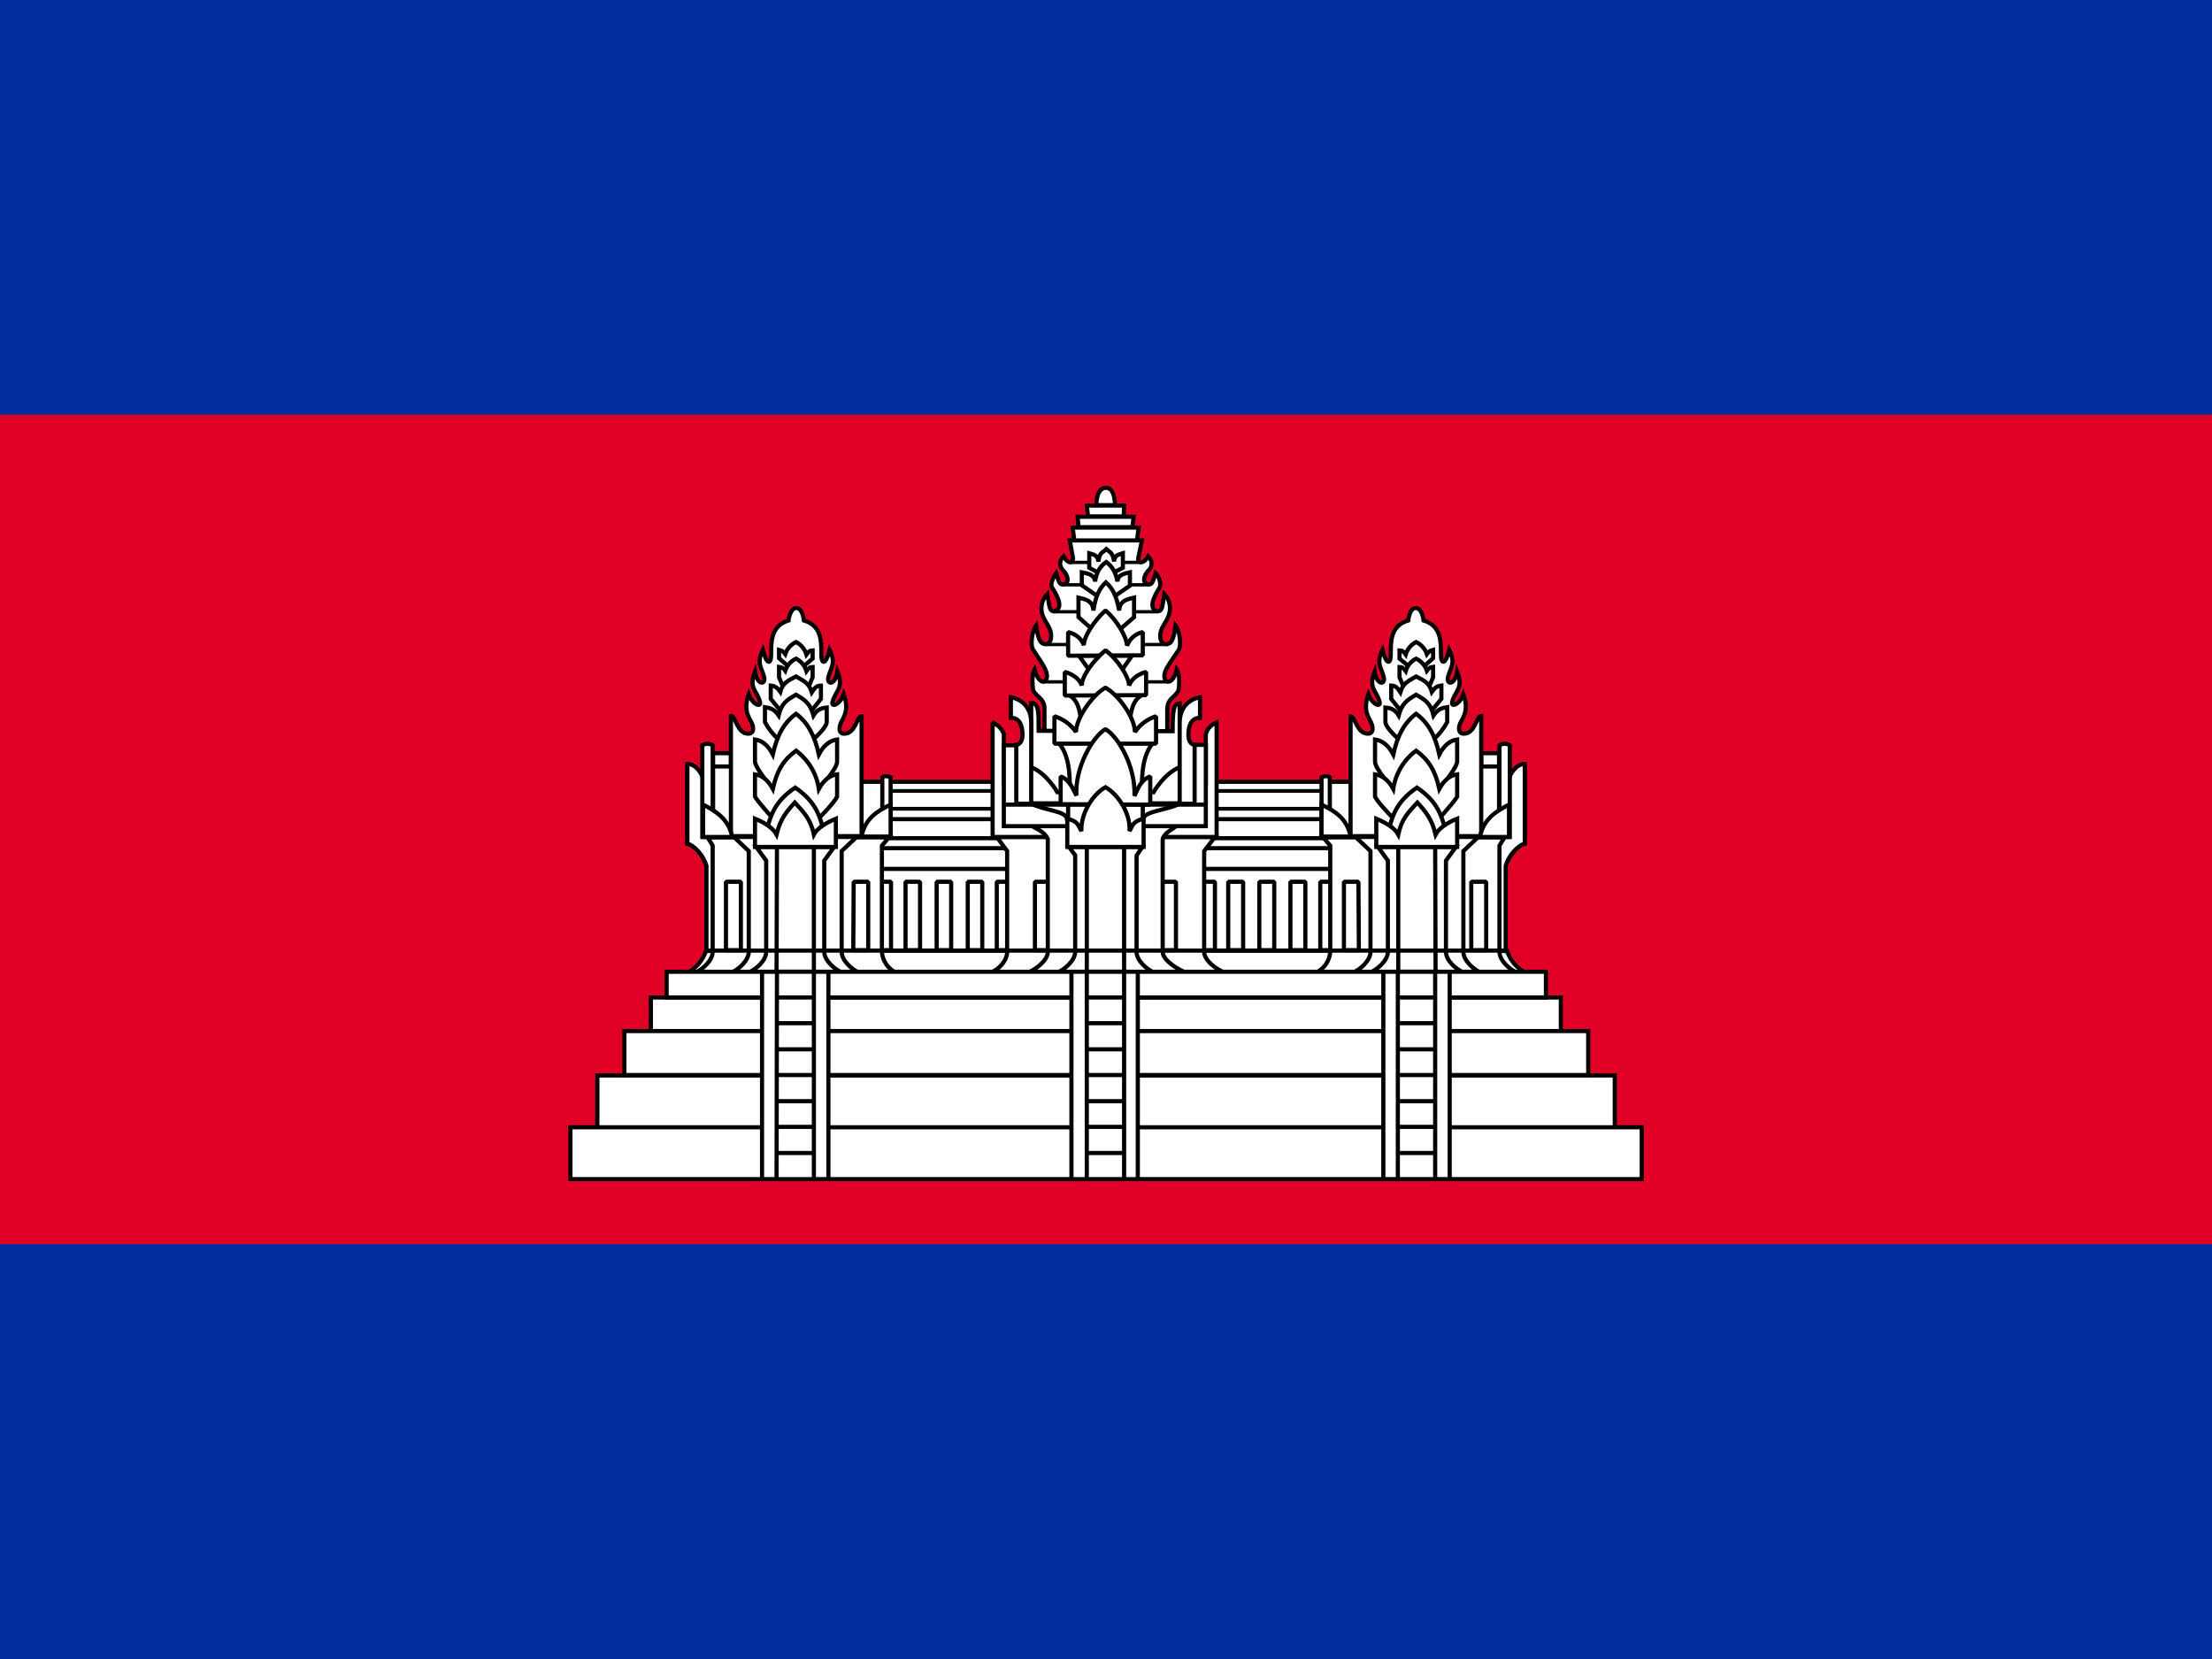
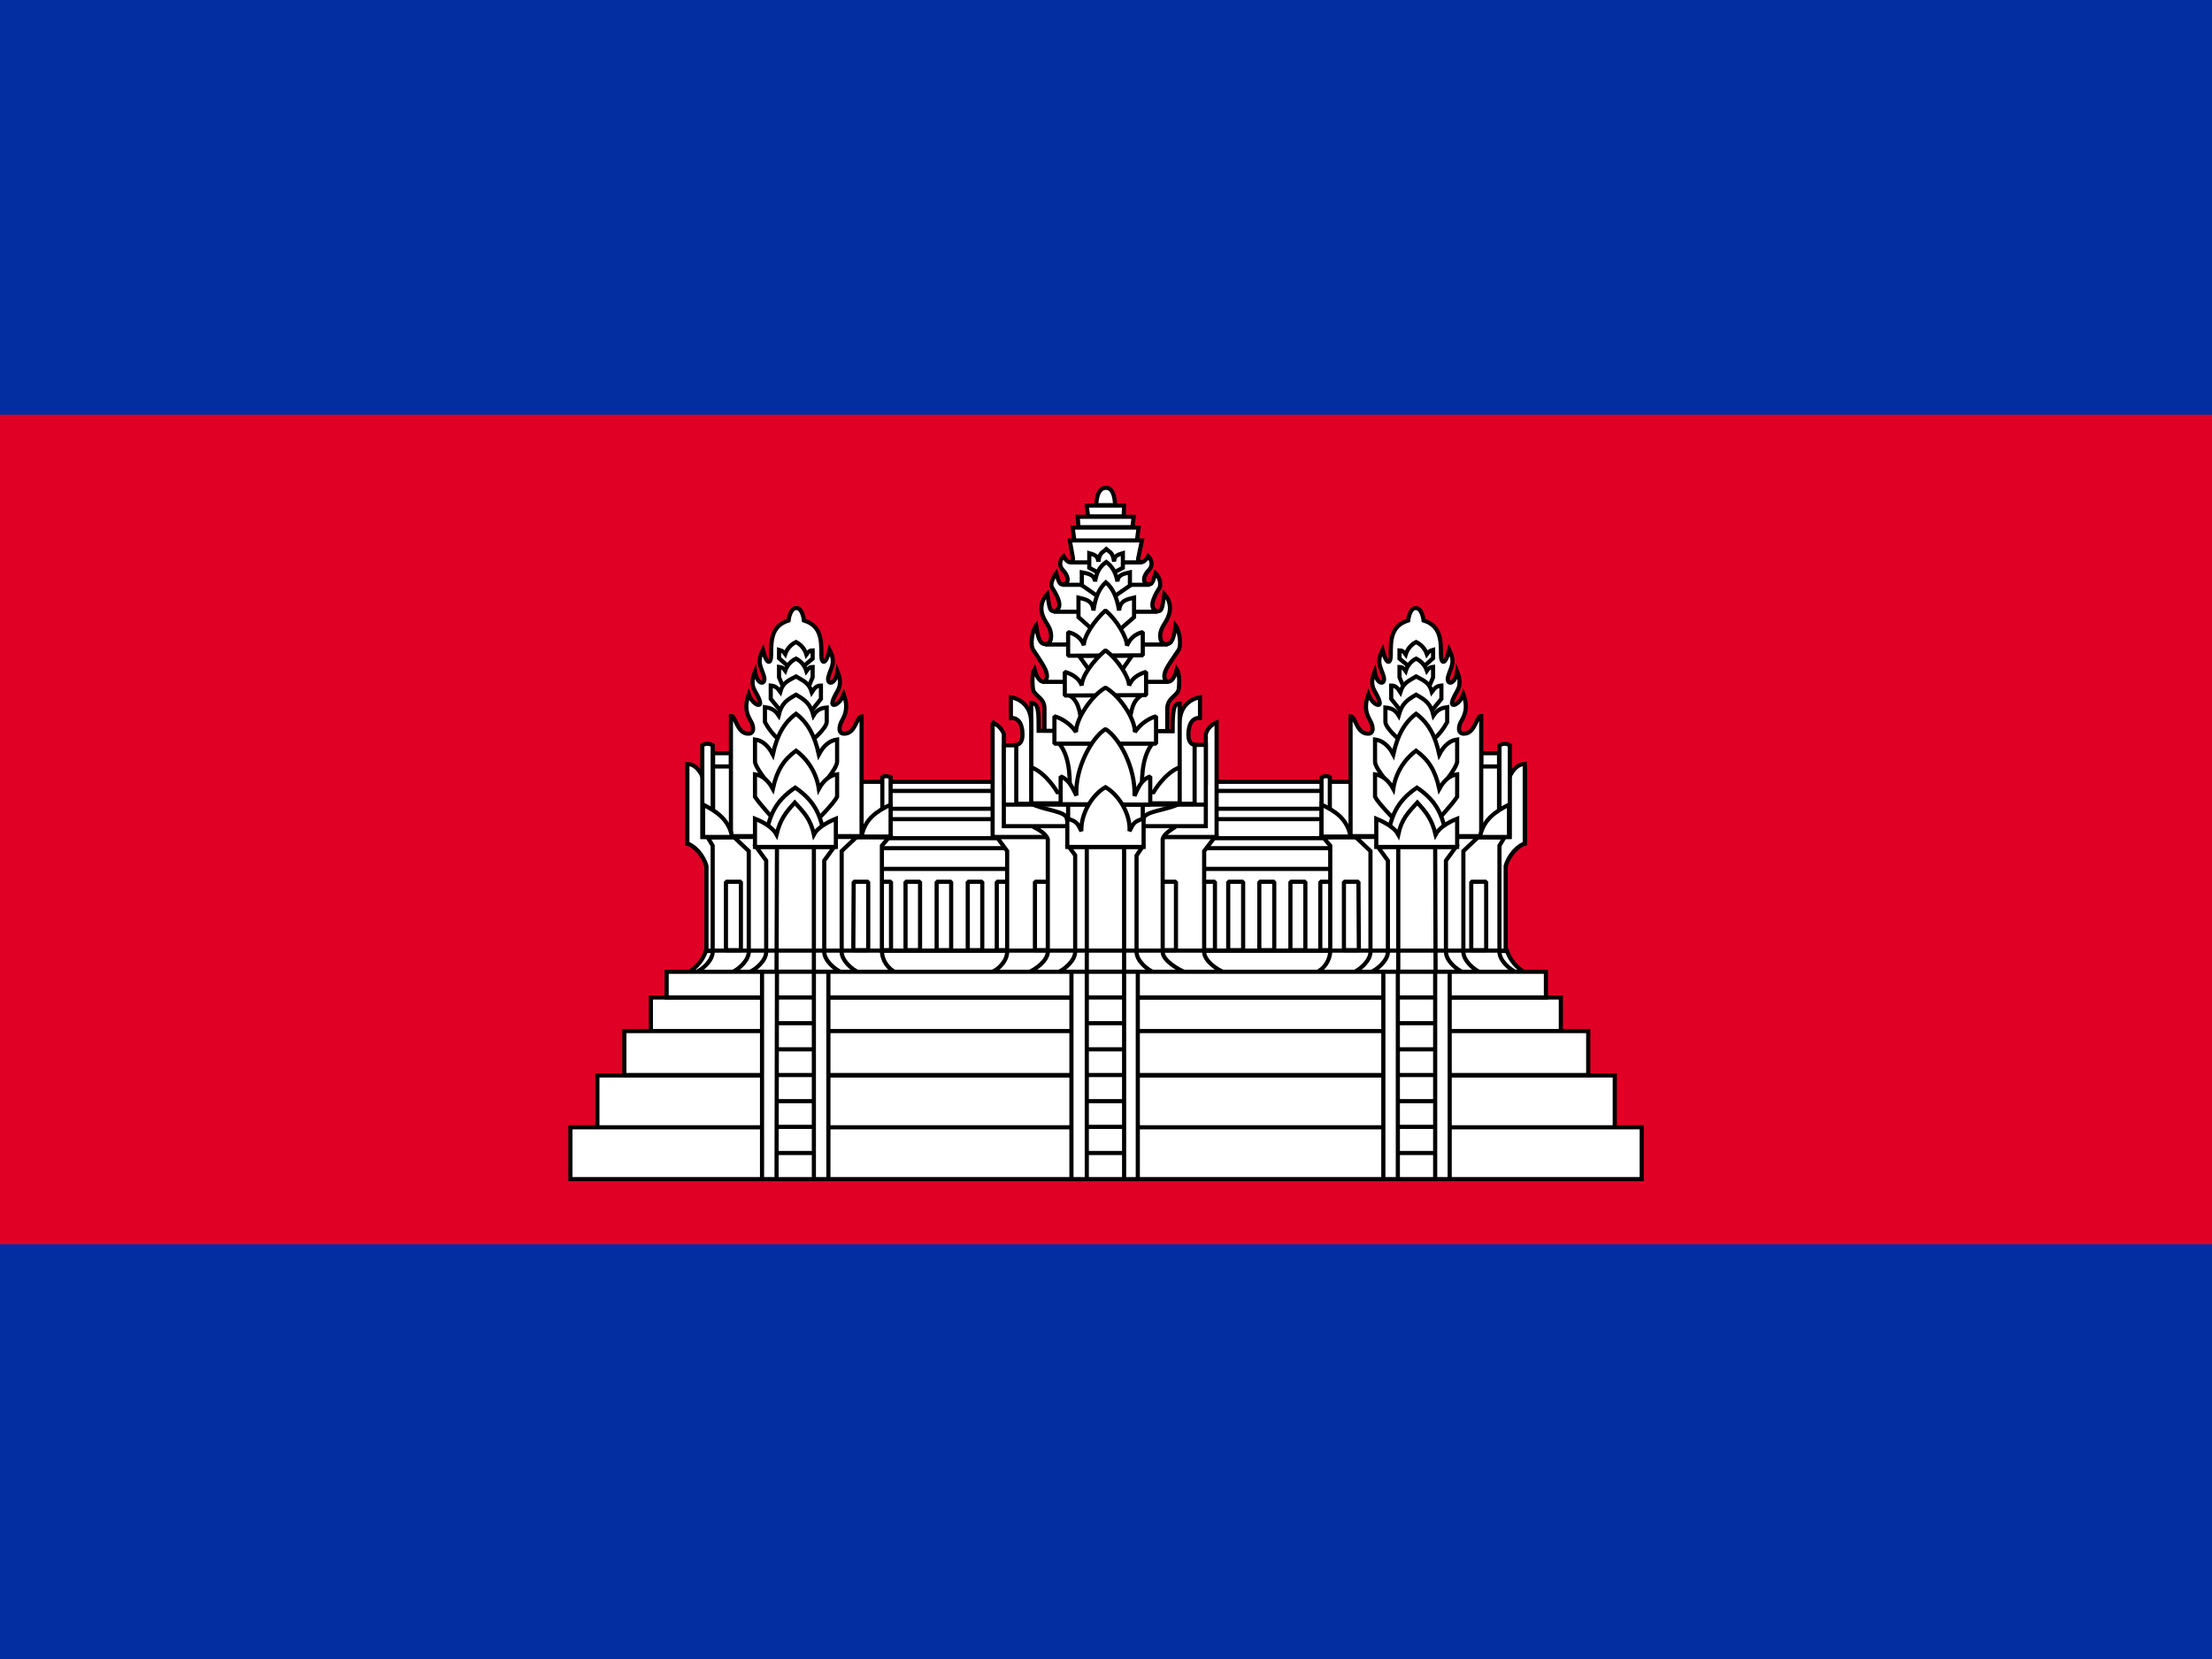
<svg xmlns="http://www.w3.org/2000/svg" xmlns:xlink="http://www.w3.org/1999/xlink" id="flag-icons-kh" viewBox="0 0 640 480">
  <path fill="#032ea1" d="M0 0h640v480H0z" />
  <path fill="#e00025" d="M0 120h640v240H0z" />
  <g fill="#fff" stroke="#000" transform="matrix(1.2 0 0 1.2 85.6 -522)">
    <g stroke-linejoin="bevel">
      <path d="M139 623.5h113.8v43.8H139z" />
      <path d="M247 647.6h3.5v16.5H247zm-108-8.1h113.8v5H139zm0-7h113.8v4.6H139z" />
-       <path stroke-width=".9" d="M139 625.7h113.8v4.3H139z" />
+       <path strokeWidth=".9" d="M139 625.7h113.8v4.3H139z" />
      <path d="M169 647.6h3.6v16.5H169zm49 0h3.6v16.5H218zm-78 0h3.5v16.5H140zm7 0h3.5v16.5H147zm7.5 0h3.5v16.5h-3.5zm7.5 0h3.5v16.5H162zm62.8 0h3.6v16.5h-3.6zm7.5 0h3.6v16.5h-3.6zm7.5 0h3.6v16.5h-3.6z" />
      <path stroke-linejoin="miter" d="M94.5 669.5a9.3 9.3 0 0 0 4.4-5.3H292a9.3 9.3 0 0 0 4.4 5.3z" />
    </g>
    <path d="M193 556.8s-.1-4.1 2.3-4.2c2.3 0 2.2 4.2 2.2 4.2zm-12.5 54.5v-5.5c0-2.8-2.8-3-2.8-5 0 0-.4-3 .4-4.4 1.1 4 3 3.3 3 1.6 0-1.4-1-2.8-3.3-6.3-.8-1.1-.3-4.6.7-5.9.4 3 .9 4.5 2.2 4.5.8 0 1.4-.5 1.4-2 0-2-1.3-3-2-4.8a5 5 0 0 1 1.1-5.3c.5 3 .4 4.2 1.7 4.2 2.7-.9 0-4.8-.6-5.8-.6-1.1 1-3.4 1-3.4.8 2.7 1 2.9 2 2.6 1.2-.3 1-2-.4-3.4-.9-1-.8-2.3.2-3.3 1 1.9 2.2 1.8 2.3.6l-.8-4.4H204l-.9 4.3c-.2 1.2 1.4 1.5 2.4-.5 1 1 1.1 2.4.2 3.3-1.4 1.4-1.6 3.1-.4 3.4 1 .3 1.2 0 2-2.6 0 0 1.5 1.5 1 3.4-.6 1-3.3 5-.6 5.8 1.3 0 1.2-1.2 1.7-4.2a5 5 0 0 1 1 5.3c-.6 1.8-2 2.8-2 4.8 0 1.5.7 2 1.5 2 1.3 0 1.8-1.4 2.2-4.5 1 1.3 1.5 4.8.7 6-2.3 3.4-3.4 4.8-3.4 6.2 0 1.7 2 2.4 3-1.6.9 1.4.5 4.4.5 4.4 0 2-2.7 2.2-2.8 5v5.5zm7.2-46-.4-3.1h15.9l-.4 3.1zm1-3.2-.2-2.5H202l-.3 2.5zm2.3-2.6-.3-2.6h9l-.1 2.6zm33 110c-2-.7-5-2.9-5-5v-24.3l2.6-3.4H169l2.5 3.4v24.3c0 2.1-2 4.3-4 5z" />
    <path stroke-linejoin="bevel" d="M178.2 647.6h3.6v16.5h-3.6zm30.4 0h3.6v16.5h-3.6z" />
    <path d="M168 609.2v27.6h54v-27.6a4.2 4.2 0 0 0-2.6 2.8v11.8h-48.7V612s-.6-2-2.8-2.8z" />
    <path d="M214.6 669.5c-1.8-.7-5.6-2.9-5.6-5v-27.2c.4-1.5 2.4-2.4 3.7-3.4H177c1.7 1 3.6 1.7 4.3 3.4v27.2c0 2.1-3 4.3-4.8 5z" />
    <path d="M219.4 634.2v-19.6h-4.9v-1.9h-38.8v2h-5v19.5zM207 669.5c-1.8-.7-4.3-2.9-4.3-5v-23.2l1.4-2.1h-17.7l1.5 2v23.3c0 2.1-2.6 4.3-4.3 5z" />
    <path d="M190.7 639.2h9v30.3h-9z" />
    <path stroke-linejoin="bevel" d="M204.4 632.5c0-2 5.8-2.1 8.8-3.8h-36c3 1.7 8.7 1.8 8.7 3.8l1.2 3.9 15 .6z" />
    <path d="M211.4 611.3c0-4.9.2-6.7 1.7-6.7V620c-3.7 1.4-6.3 6-6.3 6h-23.2s-2.6-4.6-6.3-6v-15.5c1.8 0 1.8 2 1.8 6.7zm1.7-2c0-5.6 4.9-6.2 4.9-6.2v5c-1.9-.1-2.8 1.6-2.8 4 0 2.5 1.5 2.5 1.5 2.5v14.2h-3.6z" />
    <path d="M177.3 609.3c0-5.6-4.9-6.2-4.9-6.2v5c1.9-.1 2.8 1.6 2.8 4 0 2.5-1.5 2.5-1.5 2.5v14.2h3.6z" />
-     <g fill="none" stroke-width=".8">
+     <g fill="none" strokeWidth=".8">
      <path d="M186.8 570.6H204m-19.2 5.4h21m-23 6.5h24.9m-27 7.9h29.5m-30.2 9h30.4" />
-       <path stroke-width="1" d="M170.8 629h48.6m-33.2 0h18v6.6h-18z" />
+       <path strokeWidth="1" d="M170.8 629h48.6m-33.2 0h18v6.6h-18z" />
    </g>
    <path d="M184 614.2c3 3.6 2.6 9.7 2.6 13.3H204c0-3.6-.4-9.7 2.6-13.3zm9.7-41-2.4-1.3v-3.5c1 .3 2 .4 2.2 2 .3-2.3 1-2.1 1.9-3 1 .9 1.5.7 1.9 3 0-1.6 1.2-1.7 2.1-2v3.5l-2.3 1.2z" />
    <path d="m193.5 578.9-4-2.8V573c1.5.3 3 .5 3.2 2.2.4-2.5 1.3-3.7 2.7-4.7 1.3 1 2.2 2.2 2.7 4.7.1-1.7 1.7-1.9 3-2.2v3.2l-3.9 2.7z" />
    <path d="m193.2 587.8-4.5-4v-4.7c1.6.4 3.4.6 3.6 3.1.5-3.5 1.5-5.4 3-6.8 1.6 1.4 2.6 3.3 3.2 6.8.2-2.5 2-2.7 3.6-3.1v4.7l-4.6 4zm8.4 5.3-4 5.7h-4.7l-4.1-5.7zm-15.2 9.5c2 1.1 2.8 3.4 3 7.6H201c.2-4.2 1-6.5 3-7.6z" />
    <path stroke-linejoin="bevel" d="M204.2 593v-5.6a5.2 5.2 0 0 0-3.8 3.3c0-2-2.5-6.3-5.2-8.5-2.7 2.4-5.3 6.4-5.2 8.4-.5-1.5-1.8-2.7-3.8-3.2v5.7z" />
    <path stroke-linejoin="bevel" d="M205 602.6V597c-2.1.6-3.5 1.7-4.1 3.3 0-2-2.7-6.3-5.7-8.5-3 2.5-5.8 6.4-5.7 8.5-.5-1.5-2-2.7-4.1-3.3v5.7z" />
    <path stroke-linejoin="bevel" d="M207.4 614.3v-6.6a9.6 9.6 0 0 0-5.1 3.8c0-3.5-4-9-7.1-10.7-3.2 1.8-7.1 7.4-7.1 10.7a9.7 9.7 0 0 0-5.2-3.8v6.6z" />
    <path stroke-linejoin="bevel" d="M206 629v-6.8c-2.4.9-3 3.1-3.8 4.7.3-6.9-3.8-14.2-7-16.1-3.2 1.9-7.4 9.4-7 16-.8-1.4-1.5-3.7-3.8-4.6v6.7z" />
    <path d="M204.4 639.2v-6.8c-2.5.6-2.6 1.5-3.4 3 .3-4.1-2.6-8.8-5.8-10.6-3.2 1.8-6 6.5-5.8 10.6-.8-1.5-.9-2.4-3.4-3v6.8z" />
    <g id="a">
      <path d="M99 664.2v-20.4c-.7-2.6-3-5-4.6-5.4v-18l3.7 2 4.3 18.9v23z" />
      <path d="M99 664.3v-20.5c-.7-2.6-3-5-4.6-5.4v-19.2c2.5 0 3.7 3.2 3.7 3.2l4.3 18.9v22.9z" />
      <path d="M96.3 669.5c1.7-.7 4.2-2.9 4.2-5v-25.6l-1.2-2H143l-1.7 2v25.6a6 6 0 0 0 3.4 5z" />
      <path d="M135.8 669.5c-1.7-.7-4.2-2.9-4.2-5v-24.3l3.6-3.4h-29.6l3.6 3.4v24.3c0 2.1-2.5 4.3-4.2 5z" />
      <path d="M131.7 669.5c-1.7-.7-4.3-2.9-4.3-5v-22l2.4-3.3H111l2.4 3.3v22c0 2.1-2.5 4.3-4.3 5z" />
      <path d="M116 639.2h8.9v30.4h-9z" />
      <path stroke-linejoin="bevel" d="M103.7 647.6h3.6v16.5h-3.6zm30.8 0h3.5v16.5h-3.6zm-33.9-27.8h4.4v17h-4.4zm0-3.2h4.3v3.2h-4.3zm35.6 6.9h6.1v13h-6.1z" />
      <path d="M104.9 636.6v-29c1.2 0 1.4 4.3 4.2 4.3 1.5 0 1.4-1.8.5-3.2-.7-1.3-1.6-3-.4-6.3.9 2.5 3.1 3.3 2.7 1.8-.7-2.7-2.8-3.2-1.2-7.3.5 3.4 2.7 3.3 2.2 1.3-.6-2.3-1.9-3.3-.3-6.5.9 3.7 2 3.5 2 1.2 0-3.4 0-7 4.2-8.3 0 0 .3-3 1.9-3 1.5 0 1.8 3 1.8 3 4.3 1.3 4.2 5 4.2 8.3 0 2.3 1.1 2.5 2-1.2 1.6 3.2.3 4.2-.3 6.5-.5 2 1.7 2.1 2.2-1.3 1.6 4.1-.5 4.6-1.2 7.3-.4 1.5 1.8.7 2.7-1.8 1.2 3.3.3 5-.4 6.3-.8 1.4-1 3.2.5 3.2 2.8 0 3-4.2 4.2-4.2v28.9zM98 614.7v22.1h2.5v-22.1c-.9-.5-1.7-.5-2.5 0z" />
      <path d="M98.2 629c3.1 1.6 6.2 3.5 7 7.8h-7zm43.2-6.6v14.4h2v-14.4c-.6-.3-1.5-.4-2 0z" />
      <path d="M143.4 629c-3.1 1.5-6.2 3.3-7 7.7h7zm-20.6-33.7 1.8-1.5v-2c-.6 0-1 .3-1.5 1a5 5 0 0 0-2.5-3 5 5 0 0 0-2.6 2.9c-.5-.7-.8-.8-1.5-1v2l1.8 1.6z" />
      <path d="m123.8 600.2.8-1.9v-2.5c-.6 0-1 .3-1.5 1a5 5 0 0 0-2.5-3 5 5 0 0 0-2.6 2.9c-.5-.7-.8-.8-1.5-.9v2.5l.8 1.9z" />
      <path d="m124 606.8 2.6-3.3v-3.2c-1 0-1.5.5-2.2 1.6-.7-2.3-2-2.7-3.8-3.8-1.9 1-3.2 1.5-3.8 3.7-.8-1.1-1.3-1.4-2.3-1.5v3.2l2.7 3.3z" />
      <path d="M124.7 613.3s3.2-2.7 3.3-4.2v-3.5c-1.2.1-2.3.4-3.2 1.9-.8-2.9-2-3.7-4.2-5-2.3 1.3-3.5 2.1-4.2 5-1-1.5-2-1.8-3.3-2v3.6a15 15 0 0 0 3.3 4.2z" />
      <path d="M126 625.3s4.4-4.7 4.5-6.6v-5.4c-1.6.2-3.2 1.3-4.4 3.6-1-4.5-2.6-7.6-5.5-9.8-3 2.2-4.6 5.3-5.6 9.8-1.2-2.3-2.7-3.4-4.3-3.6v5.4c.3 1.9 4.4 6.6 4.4 6.6z" />
      <path d="M126 632.4s3.7-3.7 4.5-5.3v-5.4c-1.6.2-3.2 1.3-4.4 3.5a14 14 0 0 0-5.5-9.2c-3 2.2-4.6 4.7-5.6 9.2-1.2-2.2-2.7-3.3-4.3-3.5v5.4c1 1.6 4.4 5.3 4.4 5.3z" />
      <path d="M127.5 636.6c-1-4.7-2-8.2-7.1-11.7-5.2 3.5-6.1 7-7.2 11.7z" />
      <path d="M130.2 639.2v-6.8c-2.4 1-4.5 2.3-5.3 3.8-.8-3.8-2.5-5.4-4.6-7.7-2.1 2.3-3.5 4-4.4 7.7-.8-1.5-2.9-2.9-5.2-3.8v6.8z" />
    </g>
    <use xlink:href="#a" width="100%" height="100%" transform="matrix(-1 0 0 1 390.7 0)" />
    <path d="M72.7 694.3H318v12.5H72.7zm-6.5 12.5h258.3v12.5H66.2zm19.4-31.3H305v8.1H85.6z" />
    <path d="M79.2 683.6h232.4v10.6H79.2zm10.2-14.3h212v6.2h-212z" />
    <path d="M112.4 669.3h16v50h-16z" />
    <path d="M116 669.3h8.9v50h-9zm71 0h16v50h-16z" />
    <path d="M190.7 669.3h9v50h-9zm71.5 0h16v50h-16z" />
    <path d="M265.7 669.3h9v50h-9z" />
    <path fill="none" d="M99 664.2h193M115.8 713h9.2m-9.2-6.3h9.2m-9.2-6.2h9.2m-9.2-6.3h9.2m-9.2-6.2h9.2m-9.2-6.3h9.2m-9.2-6.2h9.2m65.8 37.5h8.6m-8.6-6.3h8.6m-8.6-6.2h8.6m-8.6-6.3h8.6m-8.6-6.2h8.6m-8.6-6.3h8.6m-8.6-6.2h8.6m66.2 37.5h9.2m-9.2-6.3h9.2m-9.2-6.2h9.2m-9.2-6.3h9.2m-9.2-6.2h9.2m-9.2-6.3h9.2m-9.2-6.2h9.2" />
  </g>
</svg>
